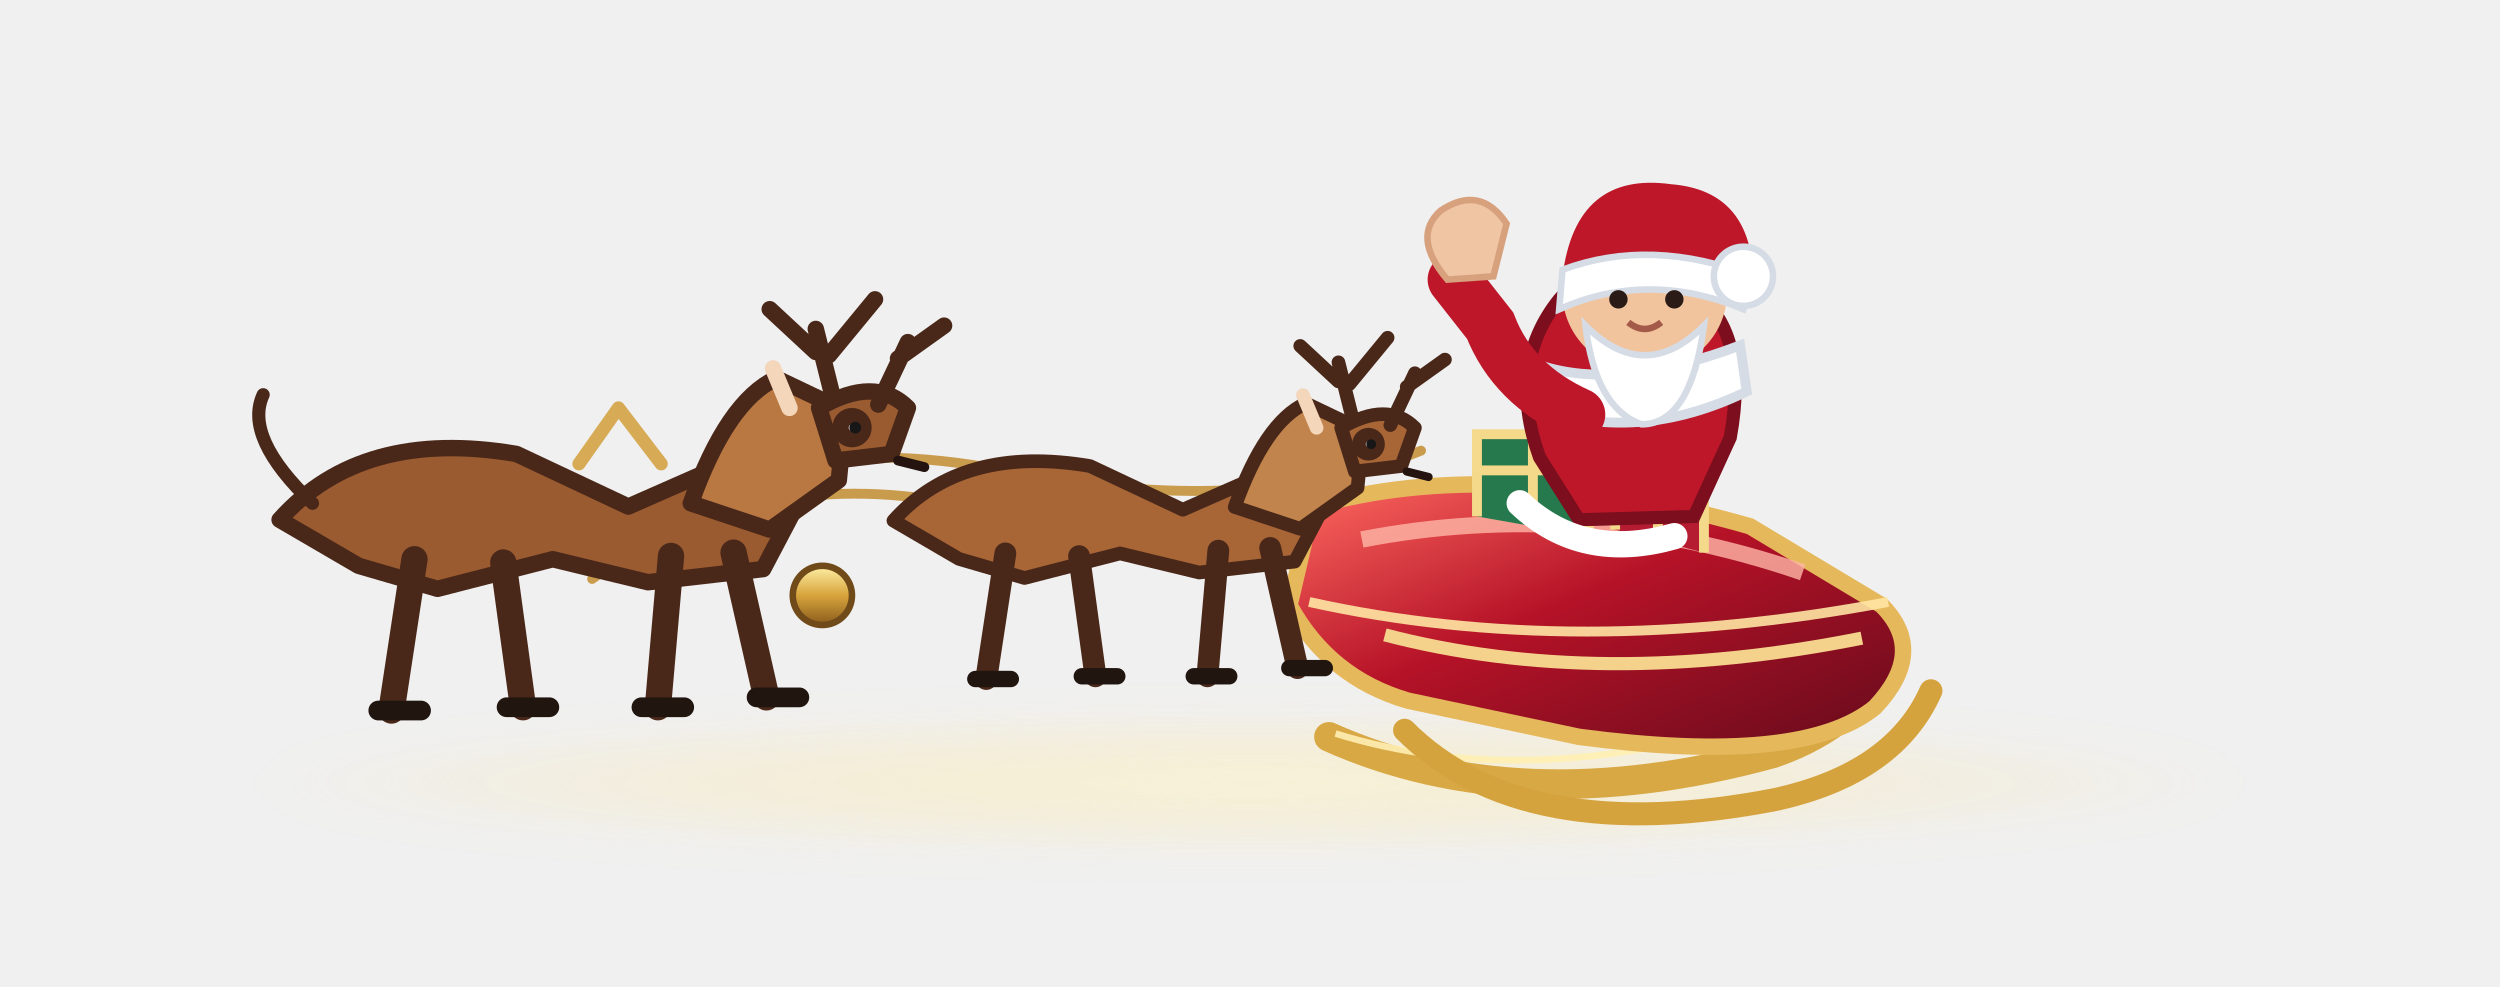
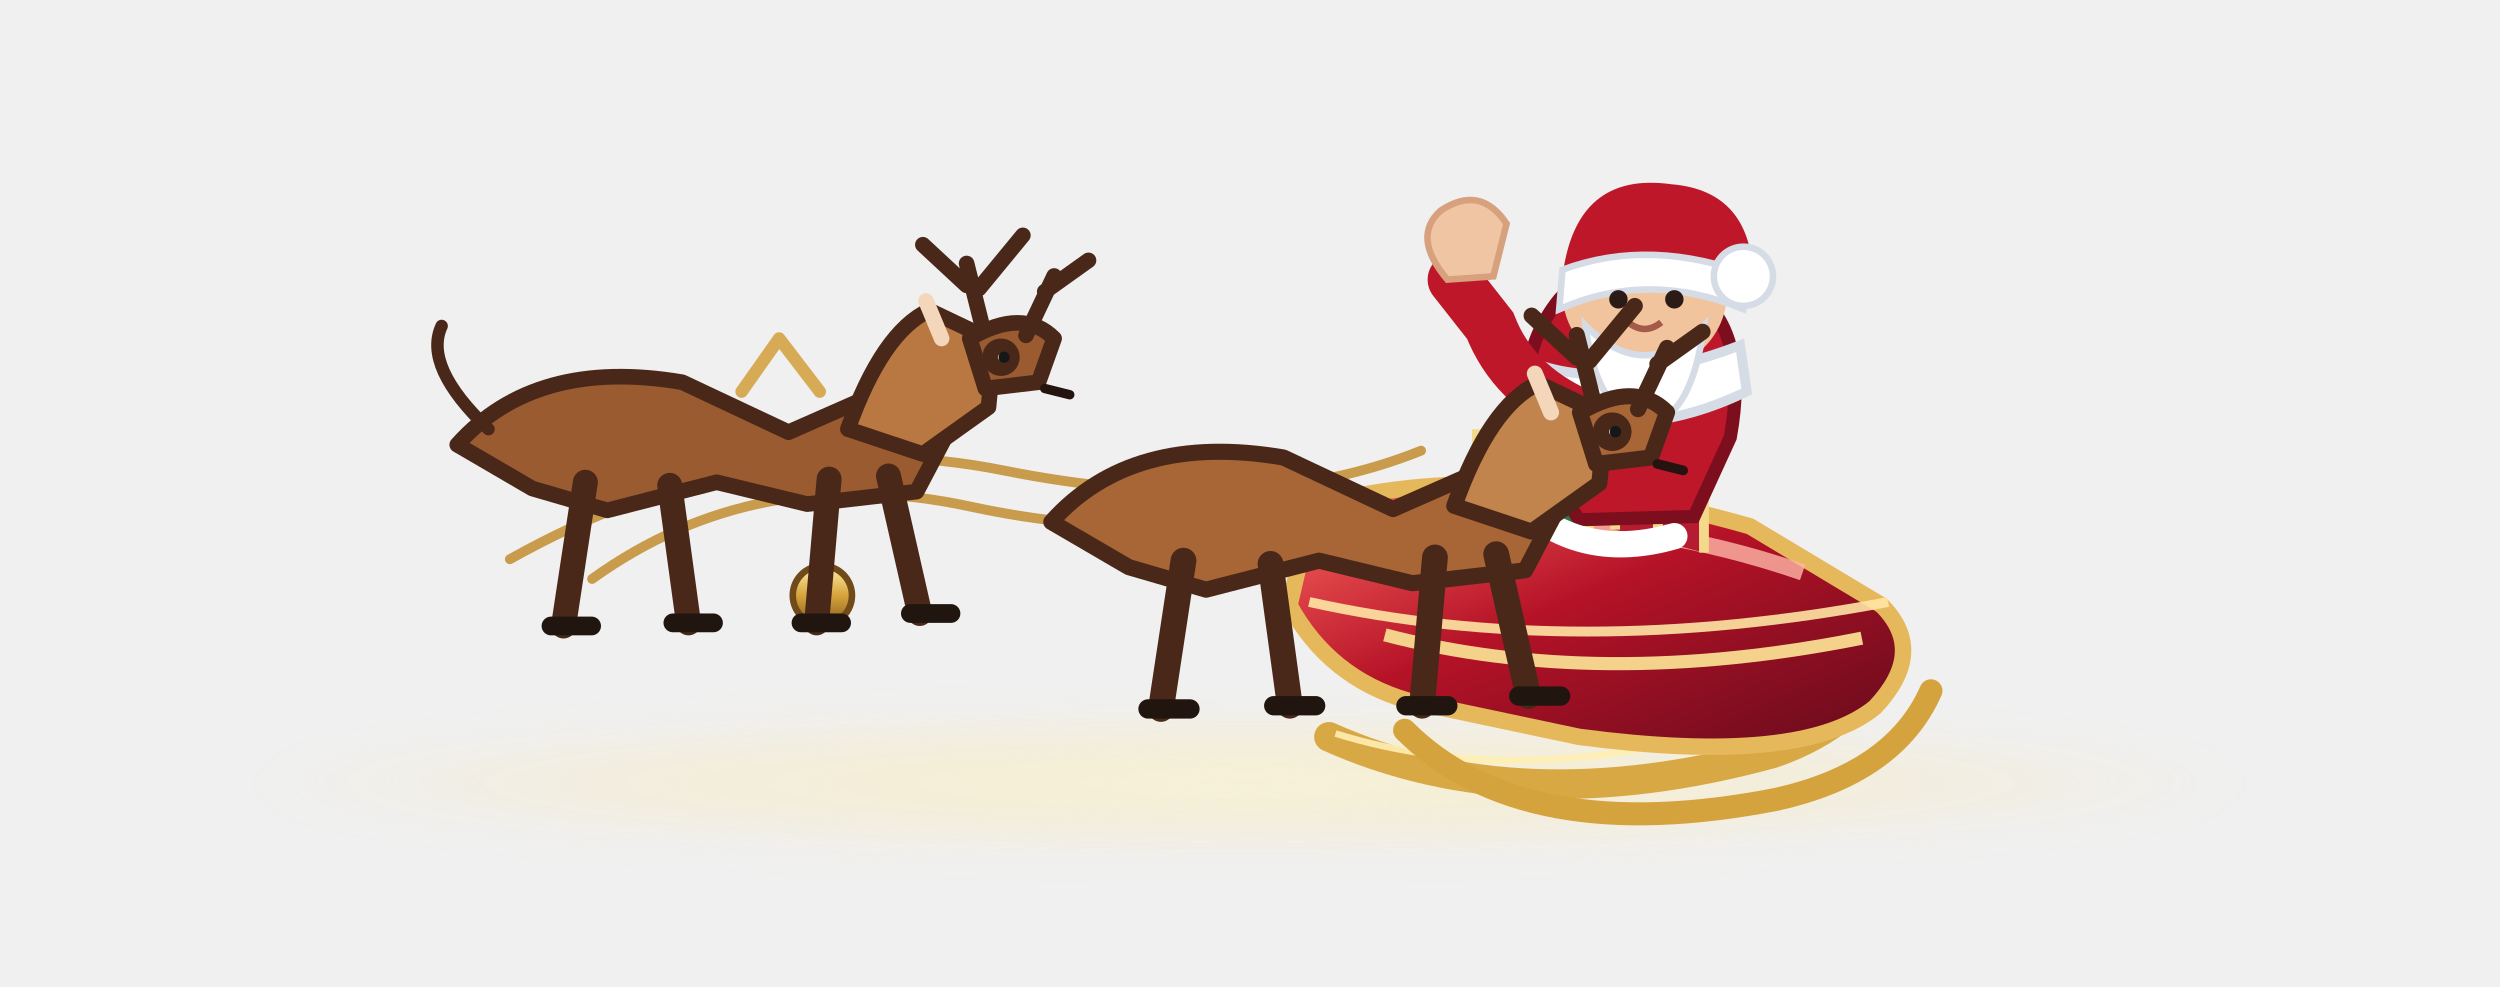
<svg xmlns="http://www.w3.org/2000/svg" viewBox="0 0 760 300" role="img" aria-label="Papai Noel em trenó puxado por renas">
  <defs>
    <linearGradient id="sleigh" x1="0" y1="0" x2="1" y2="1">
      <stop stop-color="#ff6b61" />
      <stop offset=".45" stop-color="#b51227" />
      <stop offset="1" stop-color="#650b1c" />
    </linearGradient>
    <linearGradient id="gold" x1="0" y1="0" x2="0" y2="1">
      <stop stop-color="#fff0a6" />
      <stop offset=".5" stop-color="#d7a43c" />
      <stop offset="1" stop-color="#8a5b1c" />
    </linearGradient>
    <linearGradient id="fur" x1="0" y1="0" x2="0" y2="1">
      <stop stop-color="#fff" />
      <stop offset="1" stop-color="#cbd5e1" />
    </linearGradient>
    <radialGradient id="glow">
      <stop stop-color="#fff7c2" stop-opacity=".9" />
      <stop offset="1" stop-color="#ffd76a" stop-opacity="0" />
    </radialGradient>
    <filter id="shadow" x="-30%" y="-30%" width="160%" height="160%">
      <feGaussianBlur stdDeviation="5" />
    </filter>
  </defs>
  <ellipse cx="380" cy="238" rx="300" ry="22" fill="url(#glow)" opacity=".55" filter="url(#shadow)" />
  <g fill="none" stroke="#c99b4c" stroke-width="3" stroke-linecap="round">
    <path d="M180 176Q230 140 295 154T408 148" />
    <path d="M155 170Q230 128 305 143T432 137" />
  </g>
  <g fill="url(#gold)" stroke="#704a19" stroke-width="2">
    <circle cx="250" cy="181" r="9" />
    <circle cx="420" cy="169" r="8" />
  </g>
  <path d="M404 224Q462 250 539 229Q565 220 575 199" fill="none" stroke="#d8a844" stroke-width="9" stroke-linecap="round" />
  <path d="M406 223Q464 241 535 219" fill="none" stroke="#fff0b2" stroke-width="2" opacity=".9" />
  <path d="M399 154Q455 138 532 160L572 184Q586 198 570 215Q548 233 480 224L428 213Q404 206 392 184Z" fill="url(#sleigh)" stroke="#e6b85c" stroke-width="5" />
  <path d="M414 164Q481 151 548 174" fill="none" stroke="#ffb7a8" stroke-width="5" opacity=".8" />
  <path d="M421 193Q486 210 566 194" fill="none" stroke="#f4d28b" stroke-width="4" />
  <path d="M427 222Q463 258 540 243Q576 235 587 210" fill="none" stroke="#d5a33e" stroke-width="7" stroke-linecap="round" />
  <g stroke="#f5d98b" stroke-width="3">
    <path d="M449 157v-25h34v31M466 132v27M449 143h34" fill="#26794c" />
    <path d="M491 161v-20h27v27M504 141v25M491 150h27" fill="#b51c32" />
  </g>
  <path d="M468 139Q458 111 474 91Q491 72 514 88Q532 100 526 133L515 157 480 158Z" fill="#bd1729" stroke="#7d0e1d" stroke-width="4" />
  <path d="M468 111Q492 119 529 105L531 119Q498 135 467 124Z" fill="#fff" stroke="#d5dce5" stroke-width="3" />
  <ellipse cx="500" cy="89" rx="25" ry="24" fill="#f1c49e" />
  <path d="M475 84Q479 52 508 56Q533 58 533 86Q509 72 475 84Z" fill="#bd1729" />
  <path d="M475 82Q502 72 533 84L530 94Q501 82 474 94Z" fill="#fff" stroke="#d6dce5" stroke-width="2" />
  <circle cx="530" cy="84" r="9" fill="#fff" stroke="#d6dce5" stroke-width="2" />
  <path d="M482 99Q500 117 518 99Q514 129 499 129Q485 124 482 99Z" fill="#fff" stroke="#d6dce5" stroke-width="2" />
  <circle cx="492" cy="91" r="2.8" fill="#2b1b17" />
  <circle cx="509" cy="91" r="2.8" fill="#2b1b17" />
  <path d="M495 98q5 4 10 0" fill="none" stroke="#a45a48" stroke-width="2" />
  <path d="M480 126Q460 117 453 99L442 85" fill="none" stroke="#bd1729" stroke-width="16" stroke-linecap="round" />
  <path d="M440 85q-11 -13 -2 -21q12 -8 20 4l-4 16Z" fill="#f0c5a4" stroke="#d7a17d" stroke-width="2" />
  <path d="M462 153Q481 171 509 163" fill="none" stroke="#fff" stroke-width="8" stroke-linecap="round" />
  <path d="M398 183Q479 201 574 183" fill="none" stroke="#ffe6a3" stroke-width="3" opacity=".9" />
-   <g transform="translate(65 42)" stroke="#4a2819" stroke-width="5" stroke-linecap="round" stroke-linejoin="round">
+   <g transform="translate(120 25) scale(.95)" stroke="#4a2819" stroke-width="5" stroke-linecap="round" stroke-linejoin="round">
    <path d="M20 116Q45 88 92 96L126 112 151 101 177 112 167 131 132 135 103 128 68 137 44 130Z" fill="#9b5b31" />
    <path d="M145 111Q156 80 171 73L192 83 190 104 169 119Z" fill="#b97842" />
    <path d="M184 82Q201 72 211 82L206 96 189 98Z" fill="#9b5b31" />
    <path d="M188 78L183 58M183 65L169 52M187 66L201 49M202 81L211 62M208 67L222 57" fill="none" />
    <path d="M61 128L54 174M88 129L94 173M139 127L135 173M158 126L168 170" fill="none" stroke-width="8" />
    <path d="M50 174h13M89 173h13M130 173h13M165 170h13" stroke="#21150f" stroke-width="6" />
    <path d="M30 111Q9 91 15 78" fill="none" stroke-width="4" />
    <circle cx="194" cy="88" r="3.5" fill="#fff" />
    <circle cx="195" cy="88" r="1.8" fill="#171717" stroke="none" />
    <path d="M208 98l8 2" stroke="#24130e" stroke-width="3" />
    <path d="M175 82l-5 -12" stroke="#f4d6bb" stroke-width="5" />
    <path d="M111 99l12 -17 13 17" fill="none" stroke="#d7aa55" stroke-width="4" />
  </g>
-   <g transform="translate(255 62) scale(.83)" stroke="#4a2819" stroke-width="5" stroke-linecap="round" stroke-linejoin="round">
+   <g transform="translate(300 45) scale(.98)" stroke="#4a2819" stroke-width="5" stroke-linecap="round" stroke-linejoin="round">
    <path d="M20 116Q45 88 92 96L126 112 151 101 177 112 167 131 132 135 103 128 68 137 44 130Z" fill="#a86637" />
    <path d="M145 111Q156 80 171 73L192 83 190 104 169 119Z" fill="#c1844c" />
    <path d="M184 82Q201 72 211 82L206 96 189 98Z" fill="#a86637" />
    <path d="M188 78L183 58M183 65L169 52M187 66L201 49M202 81L211 62M208 67L222 57" fill="none" />
    <path d="M61 128L54 174M88 129L94 173M139 127L135 173M158 126L168 170" fill="none" stroke-width="8" />
    <path d="M50 174h13M89 173h13M130 173h13M165 170h13" stroke="#21150f" stroke-width="6" />
    <circle cx="194" cy="88" r="3.5" fill="#fff" />
    <circle cx="195" cy="88" r="1.8" fill="#171717" stroke="none" />
    <path d="M208 98l8 2" stroke="#24130e" stroke-width="3" />
    <path d="M175 82l-5 -12" stroke="#f4d6bb" stroke-width="5" />
  </g>
</svg>
